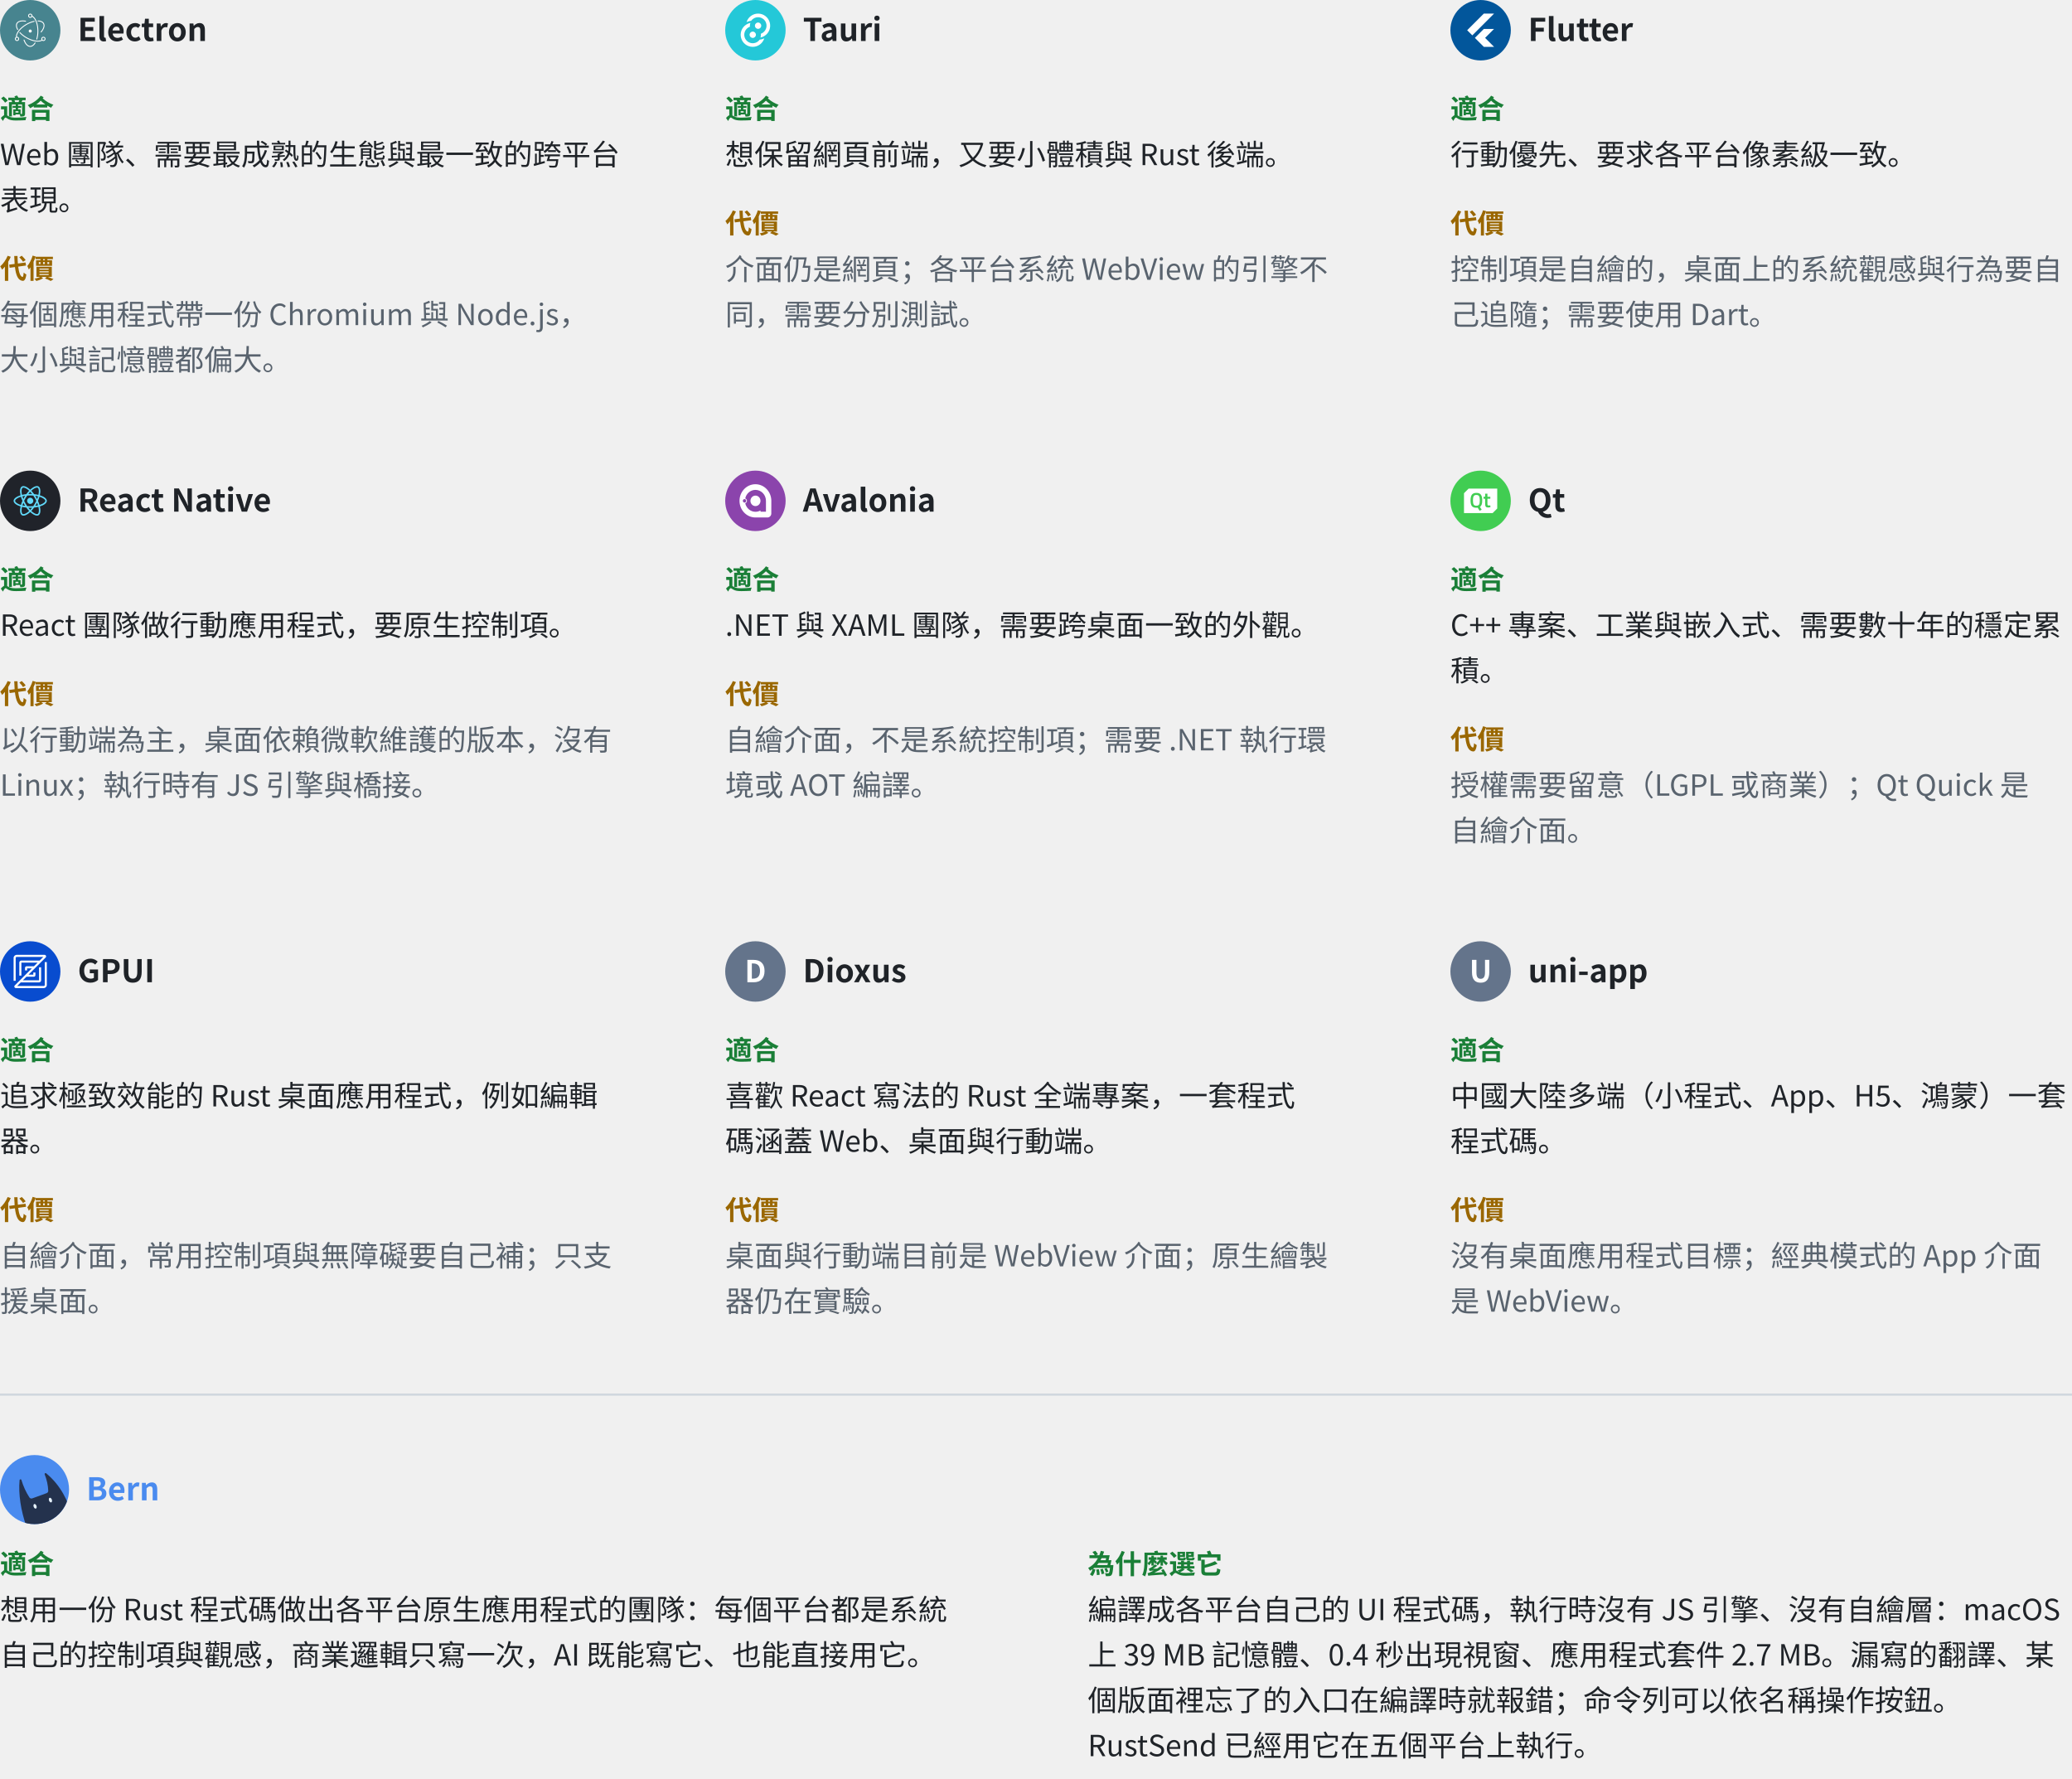
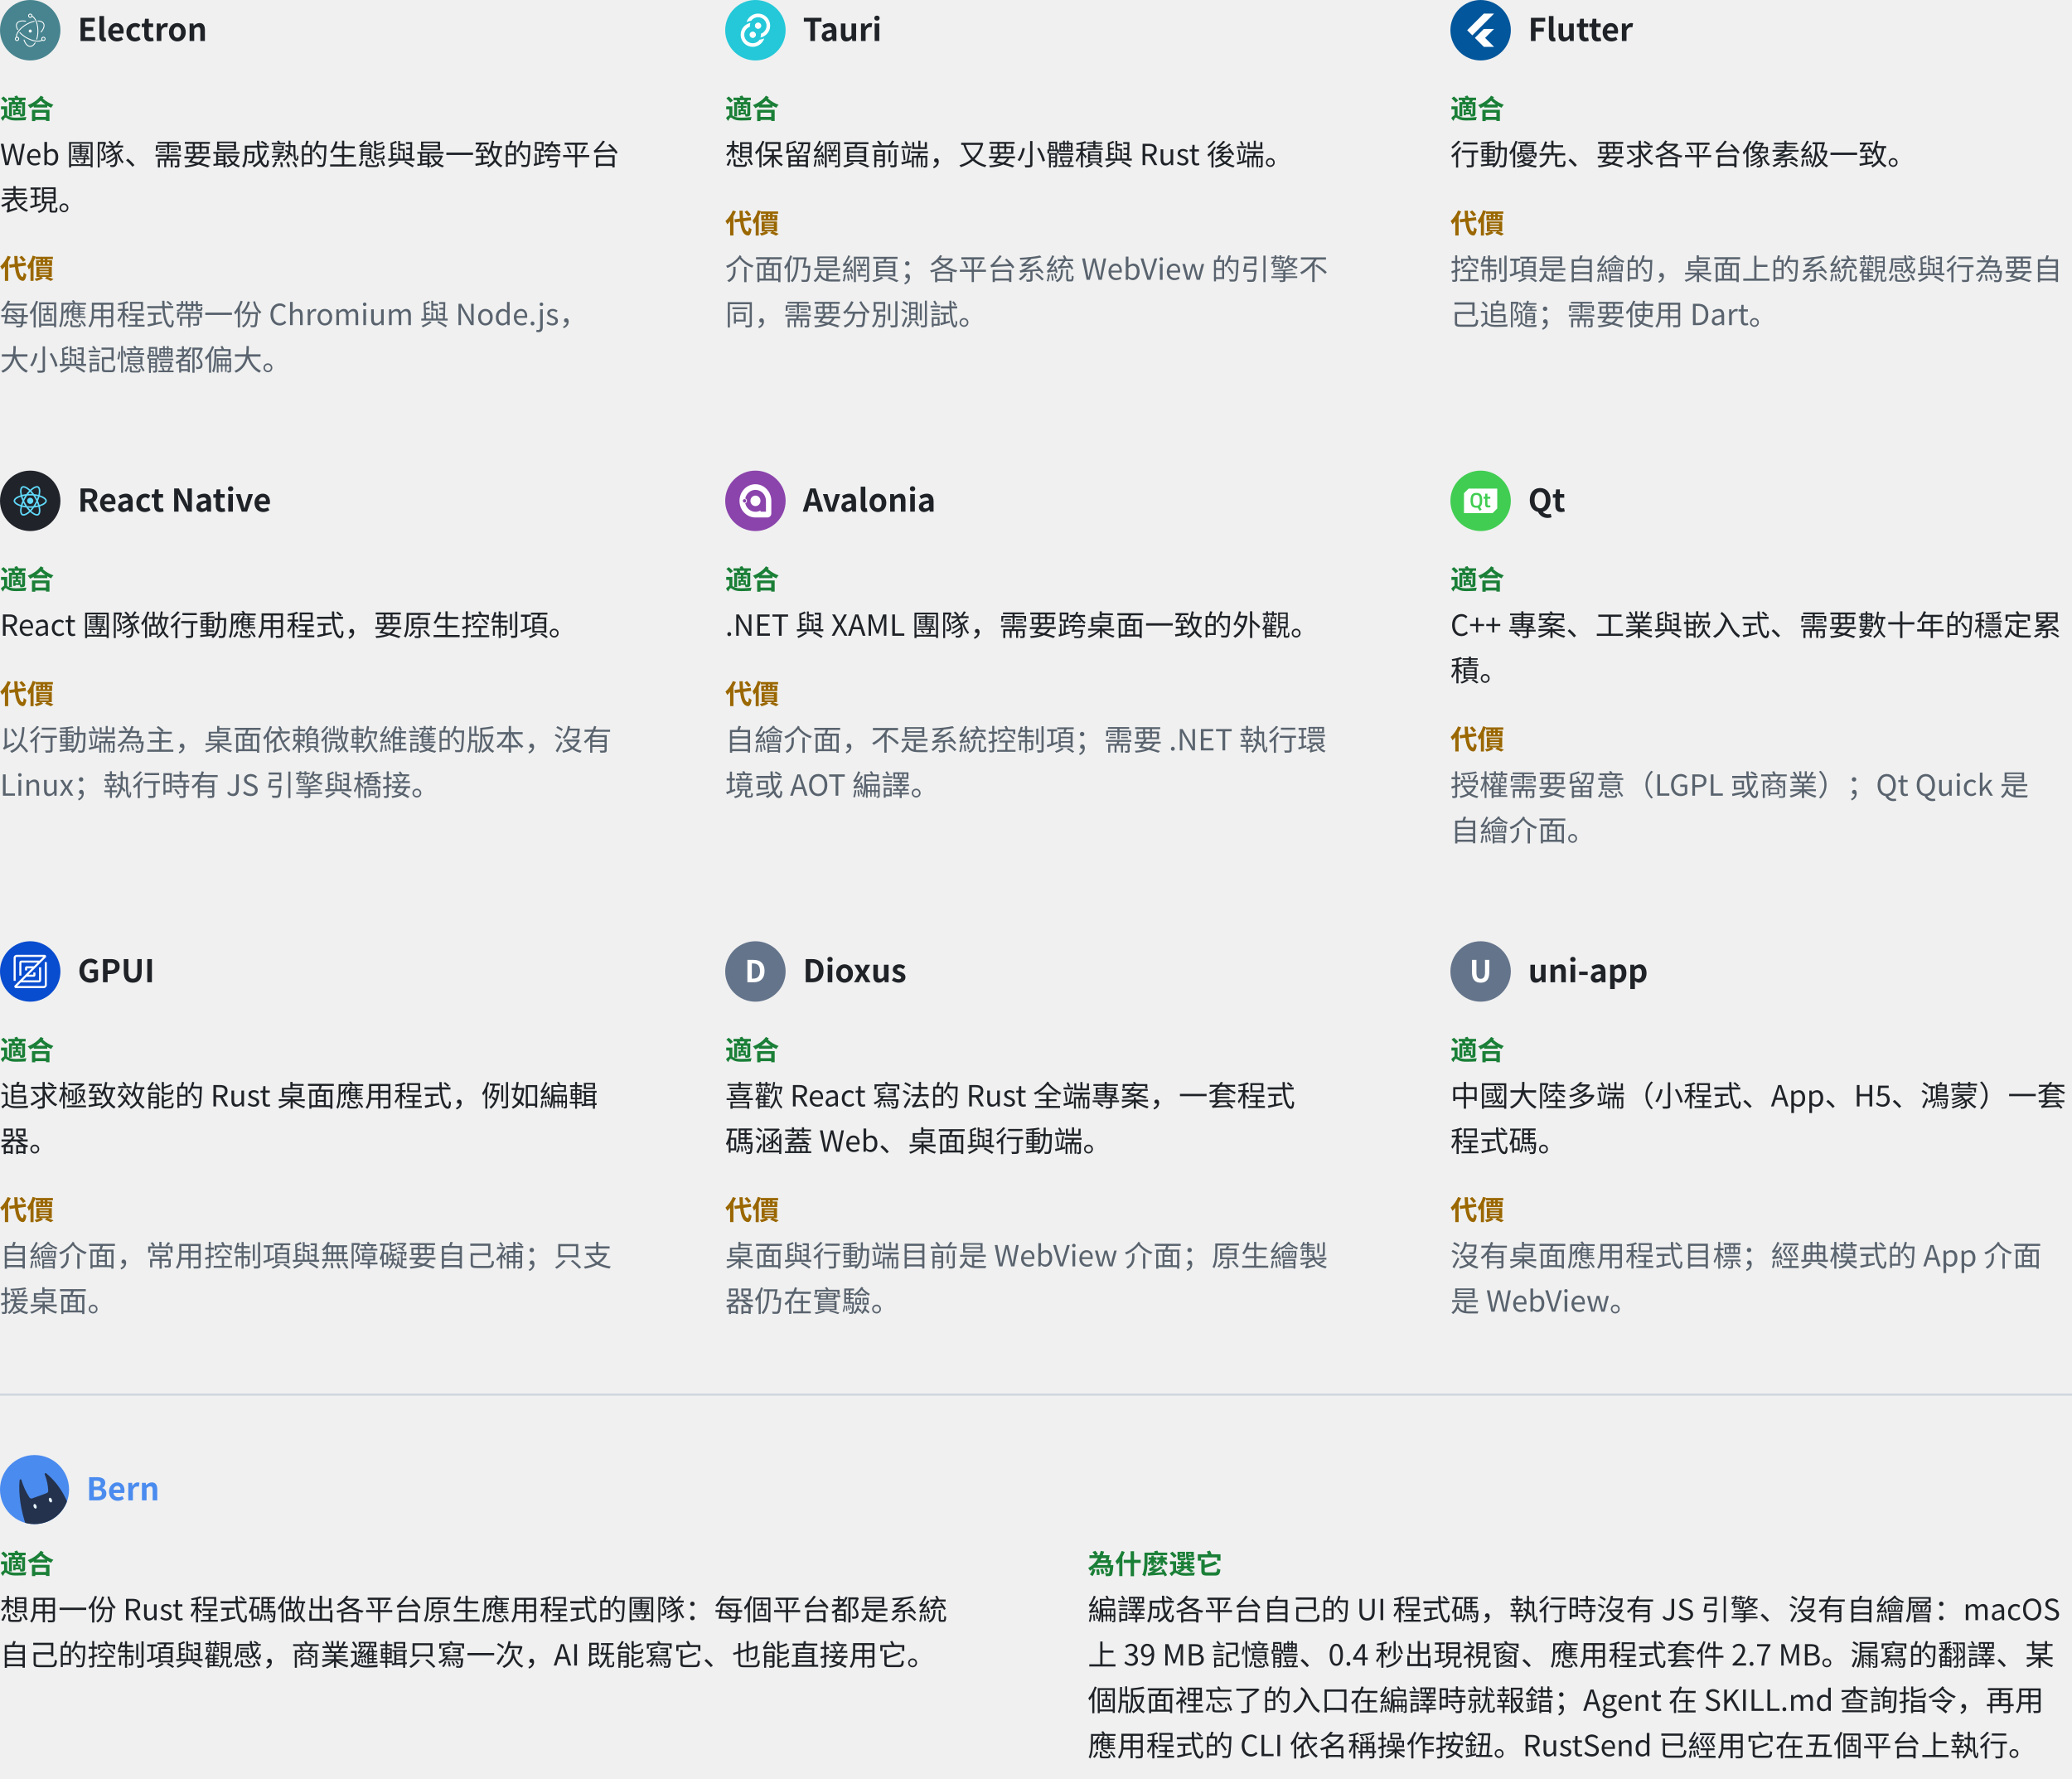
<svg xmlns="http://www.w3.org/2000/svg" viewBox="0 0 960 824" width="960" height="824" font-family="-apple-system, BlinkMacSystemFont, 'Segoe UI', 'PingFang SC', 'Hiragino Sans GB', 'Microsoft YaHei', 'Noto Sans CJK SC', 'Helvetica Neue', Arial, sans-serif">
  <defs>
    <symbol id="bern-logo" viewBox="0 0 1024 1024">
      <defs>
        <clipPath id="bern-symbol-disc">
          <circle cx="512" cy="512" r="512" />
        </clipPath>
      </defs>
      <g clip-path="url(#bern-symbol-disc)">
        <rect width="1024" height="1024" fill="#4A8BEF" />
        <path fill="#24324D" d="M 290.4 372.1 C 270.7 579.3 309.8 827.6 392.0 1060.0 L 1100 1100 L 1060.0 880.0 C 1013.0 692.2 904.4 451.5 684.3 270.5 A 14 14 0 0 0 662.4 286.5 C 693.7 364.2 711.6 444.8 715.3 529.4 A 36 36 0 0 1 691.6 564.9 C 620.6 590.7 549.5 616.5 478.5 642.4 A 36 36 0 0 1 436.0 628.1 C 383.8 547.6 344.6 461.1 317.8 369.5 A 14 14 0 0 0 290.4 372.1 Z" />
        <ellipse rx="22" ry="36" fill="#E8F4FF" transform="translate(520 760) rotate(-20)" />
        <ellipse rx="22" ry="36" fill="#E8F4FF" transform="translate(748 668) rotate(-20)" />
      </g>
    </symbol>
  </defs>
  <g transform="translate(0.0 0.0)">
    <circle cx="14.0" cy="14.0" r="14.0" fill="#47848F" />
    <path d="M12.011 0c-.85 0-1.539.689-1.539 1.539 0 .85.689 1.539 1.539 1.539.595 0 1.11-.338 1.366-.832 2.221 1.268 3.847 5.473 3.847 10.362 0 2.071-.289 4.056-.825 5.769a.322.322 0 0 0 .211.403.322.322 0 0 0 .403-.211c.556-1.776.854-3.825.854-5.96 0-5.193-1.772-9.686-4.321-11.003.001-.022.004-.044.004-.067 0-.85-.689-1.539-1.539-1.539zm0 .643a.896.896 0 1 1 0 1.792.896.896 0 1 1 0-1.792zm-5.486 4.305c-2.067.007-3.647.665-4.388 1.948-.738 1.277-.527 2.971.511 4.781a.322.322 0 0 0 .558-.32C2.271 9.727 2.089 8.266 2.694 7.218c.821-1.422 3.033-1.955 5.932-1.427a.322.322 0 0 0 .115-.633c-.784-.143-1.527-.212-2.216-.21zm11.052.018a.322.322 0 0 0-.008.643c1.834.024 3.156.596 3.75 1.626.819 1.419.18 3.595-1.718 5.837a.322.322 0 0 0 .038.454.322.322 0 0 0 .453-.038c2.054-2.426 2.771-4.866 1.784-6.574-.726-1.257-2.26-1.921-4.299-1.947zm-2.698.292a.323.323 0 0 0-.065.007c-1.857.398-3.833 1.175-5.731 2.271-4.57 2.638-7.592 6.495-7.36 9.372-.473.263-.793.766-.793 1.345 0 .85.689 1.539 1.539 1.539.85 0 1.539-.689 1.539-1.539 0-.85-.689-1.539-1.539-1.539-.038 0-.075.003-.113.006-.1-2.56 2.743-6.141 7.048-8.627 1.841-1.063 3.755-1.816 5.545-2.2a.322.322 0 0 0-.07-.636zm-2.879 6.236a1.119 1.119 0 0 0-.224.025c-.601.13-.983.723-.853 1.324.13.601.723.983 1.324.853.601-.13.983-.723.853-1.324-.114-.526-.582-.884-1.099-.879zM4.532 13.341a.321.321 0 0 0-.232.084.321.321 0 0 0-.021.454c1.268 1.394 2.916 2.701 4.795 3.786 4.415 2.549 9.106 3.285 11.561 1.839a1.53 1.53 0 0 0 .897.29c.85 0 1.539-.689 1.539-1.539 0-.85-.689-1.539-1.539-1.539-.85 0-1.539.689-1.539 1.539 0 .276.074.534.201.758-2.245 1.214-6.631.5-10.798-1.905-1.823-1.052-3.418-2.318-4.64-3.661a.321.321 0 0 0-.223-.105zm-2.063 4.017a.896.896 0 1 1 0 1.792.896.896 0 1 1 0-1.792zm19.062 0a.896.896 0 1 1 0 1.792.891.891 0 0 1-.586-.219c-.003-.004-.004-.008-.007-.012a.32.32 0 0 0-.096-.091.896.896 0 0 1 .689-1.469zm-14.005 1.368a.322.322 0 0 0-.321.43C8.279 22.154 10.036 24 12.011 24c1.441 0 2.773-.982 3.813-2.711a.322.322 0 0 0-.11-.441.322.322 0 0 0-.442.11c-.934 1.554-2.081 2.399-3.261 2.399-1.641 0-3.208-1.647-4.2-4.418a.322.322 0 0 0-.285-.213z" fill="#FFFFFF" transform="translate(6.30 6.30) scale(0.6417)" />
    <text x="36" y="19" font-size="14.5" font-weight="700" fill="#1F2328">Electron</text>
    <text x="0.0" y="55.0" font-size="12.5" font-weight="700" fill="#1A7F37">適合</text>
    <text x="0.0" y="76.5" font-size="13.5" fill="#1F2328">Web 團隊、需要最成熟的生態與最一致的跨平台</text>
    <text x="0.0" y="97.5" font-size="13.5" fill="#1F2328">表現。</text>
    <text x="0.0" y="129.0" font-size="12.5" font-weight="700" fill="#9A6700">代價</text>
    <text x="0.0" y="150.6" font-size="13.5" fill="#59636E">每個應用程式帶一份 Chromium 與 Node.js，</text>
    <text x="0.0" y="171.6" font-size="13.5" fill="#59636E">大小與記憶體都偏大。</text>
  </g>
  <g transform="translate(336.0 0.0)">
    <circle cx="14.0" cy="14.0" r="14.0" fill="#24C8D8" />
    <path d="M13.912 0a8.72 8.72 0 0 0-8.308 6.139c1.05-.515 2.18-.845 3.342-.976 2.415-3.363 7.4-3.412 9.88-.097 2.48 3.315 1.025 8.084-2.883 9.45a6.131 6.131 0 0 1-.3 2.762 8.72 8.72 0 0 0 3.01-1.225A8.72 8.72 0 0 0 13.913 0zm.082 6.451a2.284 2.284 0 1 0-.15 4.566 2.284 2.284 0 0 0 .15-4.566zm-5.629.27a8.72 8.72 0 0 0-3.031 1.235 8.72 8.72 0 1 0 13.06 9.913 10.173 10.174 0 0 1-3.343.965 6.125 6.125 0 1 1-7.028-9.343 6.114 6.115 0 0 1 .342-2.772zm1.713 6.27a2.284 2.284 0 0 0-2.284 2.283 2.284 2.284 0 0 0 2.284 2.284 2.284 2.284 0 0 0 2.284-2.284 2.284 2.284 0 0 0-2.284-2.284z" fill="#FFFFFF" transform="translate(6.30 6.30) scale(0.6417)" />
    <text x="36" y="19" font-size="14.5" font-weight="700" fill="#1F2328">Tauri</text>
    <text x="0.0" y="55.0" font-size="12.5" font-weight="700" fill="#1A7F37">適合</text>
    <text x="0.0" y="76.5" font-size="13.5" fill="#1F2328">想保留網頁前端，又要小體積與 Rust 後端。</text>
    <text x="0.0" y="108.0" font-size="12.5" font-weight="700" fill="#9A6700">代價</text>
    <text x="0.0" y="129.6" font-size="13.5" fill="#59636E">介面仍是網頁；各平台系統 WebView 的引擎不</text>
    <text x="0.0" y="150.6" font-size="13.5" fill="#59636E">同，需要分別測試。</text>
  </g>
  <g transform="translate(672.0 0.0)">
    <circle cx="14.0" cy="14.0" r="14.0" fill="#02569B" />
    <path d="M14.314 0L2.3 12 6 15.7 21.684.013h-7.357zm.014 11.072L7.857 17.53l6.47 6.47H21.7l-6.46-6.468 6.46-6.46h-7.37z" fill="#FFFFFF" transform="translate(6.30 6.30) scale(0.6417)" />
    <text x="36" y="19" font-size="14.5" font-weight="700" fill="#1F2328">Flutter</text>
    <text x="0.0" y="55.0" font-size="12.5" font-weight="700" fill="#1A7F37">適合</text>
    <text x="0.0" y="76.5" font-size="13.5" fill="#1F2328">行動優先、要求各平台像素級一致。</text>
    <text x="0.0" y="108.0" font-size="12.5" font-weight="700" fill="#9A6700">代價</text>
    <text x="0.0" y="129.6" font-size="13.5" fill="#59636E">控制項是自繪的，桌面上的系統觀感與行為要自</text>
    <text x="0.0" y="150.6" font-size="13.5" fill="#59636E">己追隨；需要使用 Dart。</text>
  </g>
  <g transform="translate(0.0 218.0)">
    <circle cx="14.0" cy="14.0" r="14.0" fill="#20232A" />
    <path d="M14.23 12.004a2.236 2.236 0 0 1-2.235 2.236 2.236 2.236 0 0 1-2.236-2.236 2.236 2.236 0 0 1 2.235-2.236 2.236 2.236 0 0 1 2.236 2.236zm2.648-10.69c-1.346 0-3.107.96-4.888 2.622-1.78-1.653-3.542-2.602-4.887-2.602-.41 0-.783.093-1.106.278-1.375.793-1.683 3.264-.973 6.365C1.98 8.917 0 10.42 0 12.004c0 1.59 1.99 3.097 5.043 4.03-.704 3.113-.39 5.588.988 6.38.32.187.69.275 1.102.275 1.345 0 3.107-.96 4.888-2.624 1.78 1.654 3.542 2.603 4.887 2.603.41 0 .783-.09 1.106-.275 1.374-.792 1.683-3.263.973-6.365C22.02 15.096 24 13.59 24 12.004c0-1.59-1.99-3.097-5.043-4.032.704-3.11.39-5.587-.988-6.38-.318-.184-.688-.277-1.092-.278zm-.005 1.09v.006c.225 0 .406.044.558.127.666.382.955 1.835.73 3.704-.054.46-.142.945-.25 1.44-.96-.236-2.006-.417-3.107-.534-.66-.905-1.345-1.727-2.035-2.447 1.592-1.48 3.087-2.292 4.105-2.295zm-9.77.02c1.012 0 2.514.808 4.11 2.28-.686.72-1.37 1.537-2.02 2.442-1.107.117-2.154.298-3.113.538-.112-.49-.195-.964-.254-1.42-.23-1.868.054-3.32.714-3.707.19-.09.4-.127.563-.132zm4.882 3.05c.455.468.91.992 1.36 1.564-.44-.02-.89-.034-1.345-.034-.46 0-.915.01-1.36.034.44-.572.895-1.096 1.345-1.565zM12 8.1c.74 0 1.477.034 2.202.093.406.582.802 1.203 1.183 1.86.372.64.71 1.29 1.018 1.946-.308.655-.646 1.31-1.013 1.95-.38.66-.773 1.288-1.18 1.87-.728.063-1.466.098-2.21.098-.74 0-1.477-.035-2.202-.093-.406-.582-.802-1.204-1.183-1.86-.372-.64-.71-1.29-1.018-1.946.303-.657.646-1.313 1.013-1.954.38-.66.773-1.286 1.18-1.868.728-.064 1.466-.098 2.21-.098zm-3.635.254c-.24.377-.48.763-.704 1.16-.225.39-.435.782-.635 1.174-.265-.656-.49-1.31-.676-1.947.64-.15 1.315-.283 2.015-.386zm7.26 0c.695.103 1.365.23 2.006.387-.18.632-.405 1.282-.66 1.933-.2-.39-.41-.783-.64-1.174-.225-.392-.465-.774-.705-1.146zm3.063.675c.484.15.944.317 1.375.498 1.732.74 2.852 1.708 2.852 2.476-.005.768-1.125 1.74-2.857 2.475-.42.18-.88.342-1.355.493-.28-.958-.646-1.956-1.1-2.98.45-1.017.81-2.01 1.085-2.964zm-13.395.004c.278.96.645 1.957 1.1 2.98-.45 1.017-.812 2.01-1.086 2.964-.484-.15-.944-.318-1.37-.5-1.732-.737-2.852-1.706-2.852-2.474 0-.768 1.12-1.742 2.852-2.476.42-.18.88-.342 1.356-.494zm11.678 4.28c.265.657.49 1.312.676 1.948-.64.157-1.316.29-2.016.39.24-.375.48-.762.705-1.158.225-.39.435-.788.636-1.18zm-9.945.02c.2.392.41.783.64 1.175.23.39.465.772.705 1.143-.695-.102-1.365-.23-2.006-.386.18-.63.406-1.282.66-1.933zM17.92 16.32c.112.493.2.968.254 1.423.23 1.868-.054 3.32-.714 3.708-.147.09-.338.128-.563.128-1.012 0-2.514-.807-4.11-2.28.686-.72 1.37-1.536 2.02-2.44 1.107-.118 2.154-.3 3.113-.54zm-11.83.01c.96.234 2.006.415 3.107.532.66.905 1.345 1.727 2.035 2.446-1.595 1.483-3.092 2.295-4.11 2.295-.22-.005-.406-.05-.553-.132-.666-.38-.955-1.834-.73-3.703.054-.46.142-.944.25-1.438zm4.56.64c.44.02.89.034 1.345.034.46 0 .915-.01 1.36-.034-.44.572-.895 1.095-1.345 1.565-.455-.47-.91-.993-1.36-1.565z" fill="#61DAFB" transform="translate(6.30 6.30) scale(0.6417)" />
    <text x="36" y="19" font-size="14.5" font-weight="700" fill="#1F2328">React Native</text>
    <text x="0.0" y="55.0" font-size="12.5" font-weight="700" fill="#1A7F37">適合</text>
    <text x="0.0" y="76.5" font-size="13.5" fill="#1F2328">React 團隊做行動應用程式，要原生控制項。</text>
    <text x="0.0" y="108.0" font-size="12.5" font-weight="700" fill="#9A6700">代價</text>
    <text x="0.0" y="129.6" font-size="13.5" fill="#59636E">以行動端為主，桌面依賴微軟維護的版本，沒有</text>
    <text x="0.0" y="150.6" font-size="13.5" fill="#59636E">Linux；執行時有 JS 引擎與橋接。</text>
  </g>
  <g transform="translate(336.0 218.0)">
    <circle cx="14.0" cy="14.0" r="14.0" fill="#8B44AC" />
    <path d="M12.034 8.208c-2.003 0-3.627 1.696-3.627 3.789s1.624 3.789 3.627 3.789 3.627-1.697 3.627-3.79-1.624-3.788-3.627-3.788m-7.392 2.067c.72.211 1.248.902 1.248 1.722s-.528 1.51-1.248 1.721c.752 3.54 3.776 6.188 7.392 6.188 1.316 0 2.554-.35 3.632-.967v.914h3.94v-7.528a5 5 0 0 0 0-.224v-.104c0-4.369-3.39-7.91-7.572-7.91-3.616 0-6.64 2.648-7.392 6.188m-.5 2.982c.67 0 1.212-.567 1.212-1.266s-.542-1.265-1.212-1.265-1.211.566-1.211 1.265c0 .7.542 1.266 1.211 1.266M20.682 24H11.8C5.549 23.887.515 18.556.515 12c0-6.627 5.143-12 11.487-12 6.241 0 11.32 5.2 11.483 11.678l-.02 9.743C23.3 22.876 22.12 24 20.683 24" fill="#FFFFFF" transform="translate(6.30 6.30) scale(0.6417)" />
    <text x="36" y="19" font-size="14.5" font-weight="700" fill="#1F2328">Avalonia</text>
    <text x="0.0" y="55.0" font-size="12.5" font-weight="700" fill="#1A7F37">適合</text>
    <text x="0.0" y="76.5" font-size="13.5" fill="#1F2328">.NET 與 XAML 團隊，需要跨桌面一致的外觀。</text>
    <text x="0.0" y="108.0" font-size="12.5" font-weight="700" fill="#9A6700">代價</text>
    <text x="0.0" y="129.6" font-size="13.5" fill="#59636E">自繪介面，不是系統控制項；需要 .NET 執行環</text>
    <text x="0.0" y="150.6" font-size="13.5" fill="#59636E">境或 AOT 編譯。</text>
  </g>
  <g transform="translate(672.0 218.0)">
    <circle cx="14.0" cy="14.0" r="14.0" fill="#41CD52" />
    <path d="M21.693 3.162H3.33L0 6.49v14.348h20.671L24 17.51V3.162zM12.785 18.4l-1.562.728-1.35-2.217c-.196.057-.499.09-.924.09-1.579 0-2.683-.425-3.305-1.276-.622-.85-.932-2.2-.932-4.033 0-1.84.319-3.206.949-4.098.63-.892 1.726-1.341 3.288-1.341 1.562 0 2.658.441 3.28 1.333.63.883.94 2.25.94 4.098 0 1.219-.13 2.2-.384 2.945-.261.752-.679 1.325-1.268 1.718zm4.736-1.587c-.858 0-1.447-.196-1.766-.59-.32-.392-.483-1.136-.483-2.232v-3.534H14.11V9.051h1.162V6.843h1.644V9.05h2.094v1.415h-2.094v3.346c0 .622.05 1.03.14 1.227.09.204.326.303.695.303l1.243-.05.073 1.326c-.67.13-1.186.196-1.546.196zm-8.58-9.08c-.95 0-1.604.311-1.963.94-.352.63-.532 1.629-.532 3.011 0 1.374.172 2.364.515 2.953.344.589 1.006.892 1.98.892.973 0 1.628-.295 1.971-.876.335-.58.507-1.57.507-2.953 0-1.39-.172-2.396-.523-3.026-.352-.63-1.006-.94-1.955-.94Z" fill="#FFFFFF" transform="translate(6.30 6.30) scale(0.6417)" />
    <text x="36" y="19" font-size="14.5" font-weight="700" fill="#1F2328">Qt</text>
    <text x="0.0" y="55.0" font-size="12.5" font-weight="700" fill="#1A7F37">適合</text>
    <text x="0.0" y="76.5" font-size="13.5" fill="#1F2328">C++ 專案、工業與嵌入式、需要數十年的穩定累</text>
    <text x="0.0" y="97.5" font-size="13.5" fill="#1F2328">積。</text>
    <text x="0.0" y="129.0" font-size="12.5" font-weight="700" fill="#9A6700">代價</text>
    <text x="0.0" y="150.6" font-size="13.5" fill="#59636E">授權需要留意（LGPL 或商業）；Qt Quick 是</text>
    <text x="0.0" y="171.6" font-size="13.5" fill="#59636E">自繪介面。</text>
  </g>
  <g transform="translate(0.0 436.0)">
    <circle cx="14.0" cy="14.0" r="14.0" fill="#084CCF" />
    <path d="M2.25 1.5a.75.75 0 0 0-.75.75v16.5H0V2.25A2.25 2.25 0 0 1 2.25 0h20.095c1.002 0 1.504 1.212.795 1.92L10.764 14.298h3.486V12.75h1.5v1.922a1.125 1.125 0 0 1-1.125 1.125H9.264l-2.578 2.578h11.689V9h1.5v9.375a1.5 1.5 0 0 1-1.5 1.5H5.185L2.562 22.5H21.75a.75.75 0 0 0 .75-.75V5.25H24v16.5A2.25 2.25 0 0 1 21.75 24H1.655C.653 24 .151 22.788.86 22.08L13.19 9.75H9.75v1.5h-1.5V9.375A1.125 1.125 0 0 1 9.375 8.25h5.314l2.625-2.625H5.625V15h-1.5V5.625a1.5 1.5 0 0 1 1.5-1.5h13.19L21.438 1.5z" fill="#FFFFFF" transform="translate(6.30 6.30) scale(0.6417)" />
    <text x="36" y="19" font-size="14.5" font-weight="700" fill="#1F2328">GPUI</text>
    <text x="0.0" y="55.0" font-size="12.5" font-weight="700" fill="#1A7F37">適合</text>
    <text x="0.0" y="76.5" font-size="13.5" fill="#1F2328">追求極致效能的 Rust 桌面應用程式，例如編輯</text>
    <text x="0.0" y="97.5" font-size="13.5" fill="#1F2328">器。</text>
    <text x="0.0" y="129.0" font-size="12.5" font-weight="700" fill="#9A6700">代價</text>
    <text x="0.0" y="150.6" font-size="13.5" fill="#59636E">自繪介面，常用控制項與無障礙要自己補；只支</text>
    <text x="0.0" y="171.6" font-size="13.5" fill="#59636E">援桌面。</text>
  </g>
  <g transform="translate(336.0 436.0)">
    <circle cx="14.0" cy="14.0" r="14.0" fill="#64748B" />
    <text x="14.0" y="19.0" text-anchor="middle" font-size="14.0" font-weight="700" fill="#FFFFFF">D</text>
    <text x="36" y="19" font-size="14.5" font-weight="700" fill="#1F2328">Dioxus</text>
    <text x="0.0" y="55.0" font-size="12.5" font-weight="700" fill="#1A7F37">適合</text>
    <text x="0.0" y="76.5" font-size="13.5" fill="#1F2328">喜歡 React 寫法的 Rust 全端專案，一套程式</text>
    <text x="0.0" y="97.5" font-size="13.5" fill="#1F2328">碼涵蓋 Web、桌面與行動端。</text>
    <text x="0.0" y="129.0" font-size="12.5" font-weight="700" fill="#9A6700">代價</text>
    <text x="0.0" y="150.6" font-size="13.5" fill="#59636E">桌面與行動端目前是 WebView 介面；原生繪製</text>
    <text x="0.0" y="171.6" font-size="13.5" fill="#59636E">器仍在實驗。</text>
  </g>
  <g transform="translate(672.0 436.0)">
    <circle cx="14.0" cy="14.0" r="14.0" fill="#64748B" />
    <text x="14.0" y="19.0" text-anchor="middle" font-size="14.0" font-weight="700" fill="#FFFFFF">U</text>
    <text x="36" y="19" font-size="14.5" font-weight="700" fill="#1F2328">uni-app</text>
    <text x="0.0" y="55.0" font-size="12.5" font-weight="700" fill="#1A7F37">適合</text>
    <text x="0.0" y="76.5" font-size="13.5" fill="#1F2328">中國大陸多端（小程式、App、H5、鴻蒙）一套</text>
    <text x="0.0" y="97.5" font-size="13.5" fill="#1F2328">程式碼。</text>
    <text x="0.0" y="129.0" font-size="12.5" font-weight="700" fill="#9A6700">代價</text>
    <text x="0.0" y="150.6" font-size="13.5" fill="#59636E">沒有桌面應用程式目標；經典模式的 App 介面</text>
    <text x="0.0" y="171.6" font-size="13.5" fill="#59636E">是 WebView。</text>
  </g>
  <line x1="0" y1="646.0" x2="960" y2="646.0" stroke="#D0D7DE" />
  <use href="#bern-logo" x="0.0" y="674.0" width="32.0" height="32.0" />
  <text x="40" y="695" font-size="14.5" font-weight="700" fill="#4A8BEF">Bern</text>
  <text x="0.0" y="729.0" font-size="12.5" font-weight="700" fill="#1A7F37">適合</text>
  <text x="0.0" y="750.5" font-size="13.5" fill="#1F2328">想用一份 Rust 程式碼做出各平台原生應用程式的團隊：每個平台都是系統</text>
  <text x="0.0" y="771.5" font-size="13.5" fill="#1F2328">自己的控制項與觀感，商業邏輯只寫一次，AI 既能寫它、也能直接用它。</text>
  <text x="504.0" y="729.0" font-size="12.5" font-weight="700" fill="#1A7F37">為什麼選它</text>
  <text x="504.0" y="750.5" font-size="13.5" fill="#1F2328">編譯成各平台自己的 UI 程式碼，執行時沒有 JS 引擎、沒有自繪層：macOS</text>
  <text x="504.0" y="771.5" font-size="13.5" fill="#1F2328">上 39 MB 記憶體、0.4 秒出現視窗、應用程式套件 2.7 MB。漏寫的翻譯、某</text>
-   <text x="504.0" y="792.5" font-size="13.5" fill="#1F2328">個版面裡忘了的入口在編譯時就報錯；命令列可以依名稱操作按鈕。</text>
-   <text x="504.0" y="813.5" font-size="13.5" fill="#1F2328">RustSend 已經用它在五個平台上執行。</text>
+   <text x="504.0" y="792.5" font-size="13.5" fill="#1F2328">個版面裡忘了的入口在編譯時就報錯；Agent 在 SKILL.md 查詢指令，再用</text>
+   <text x="504.0" y="813.5" font-size="13.5" fill="#1F2328">應用程式的 CLI 依名稱操作按鈕。RustSend 已經用它在五個平台上執行。</text>
</svg>
